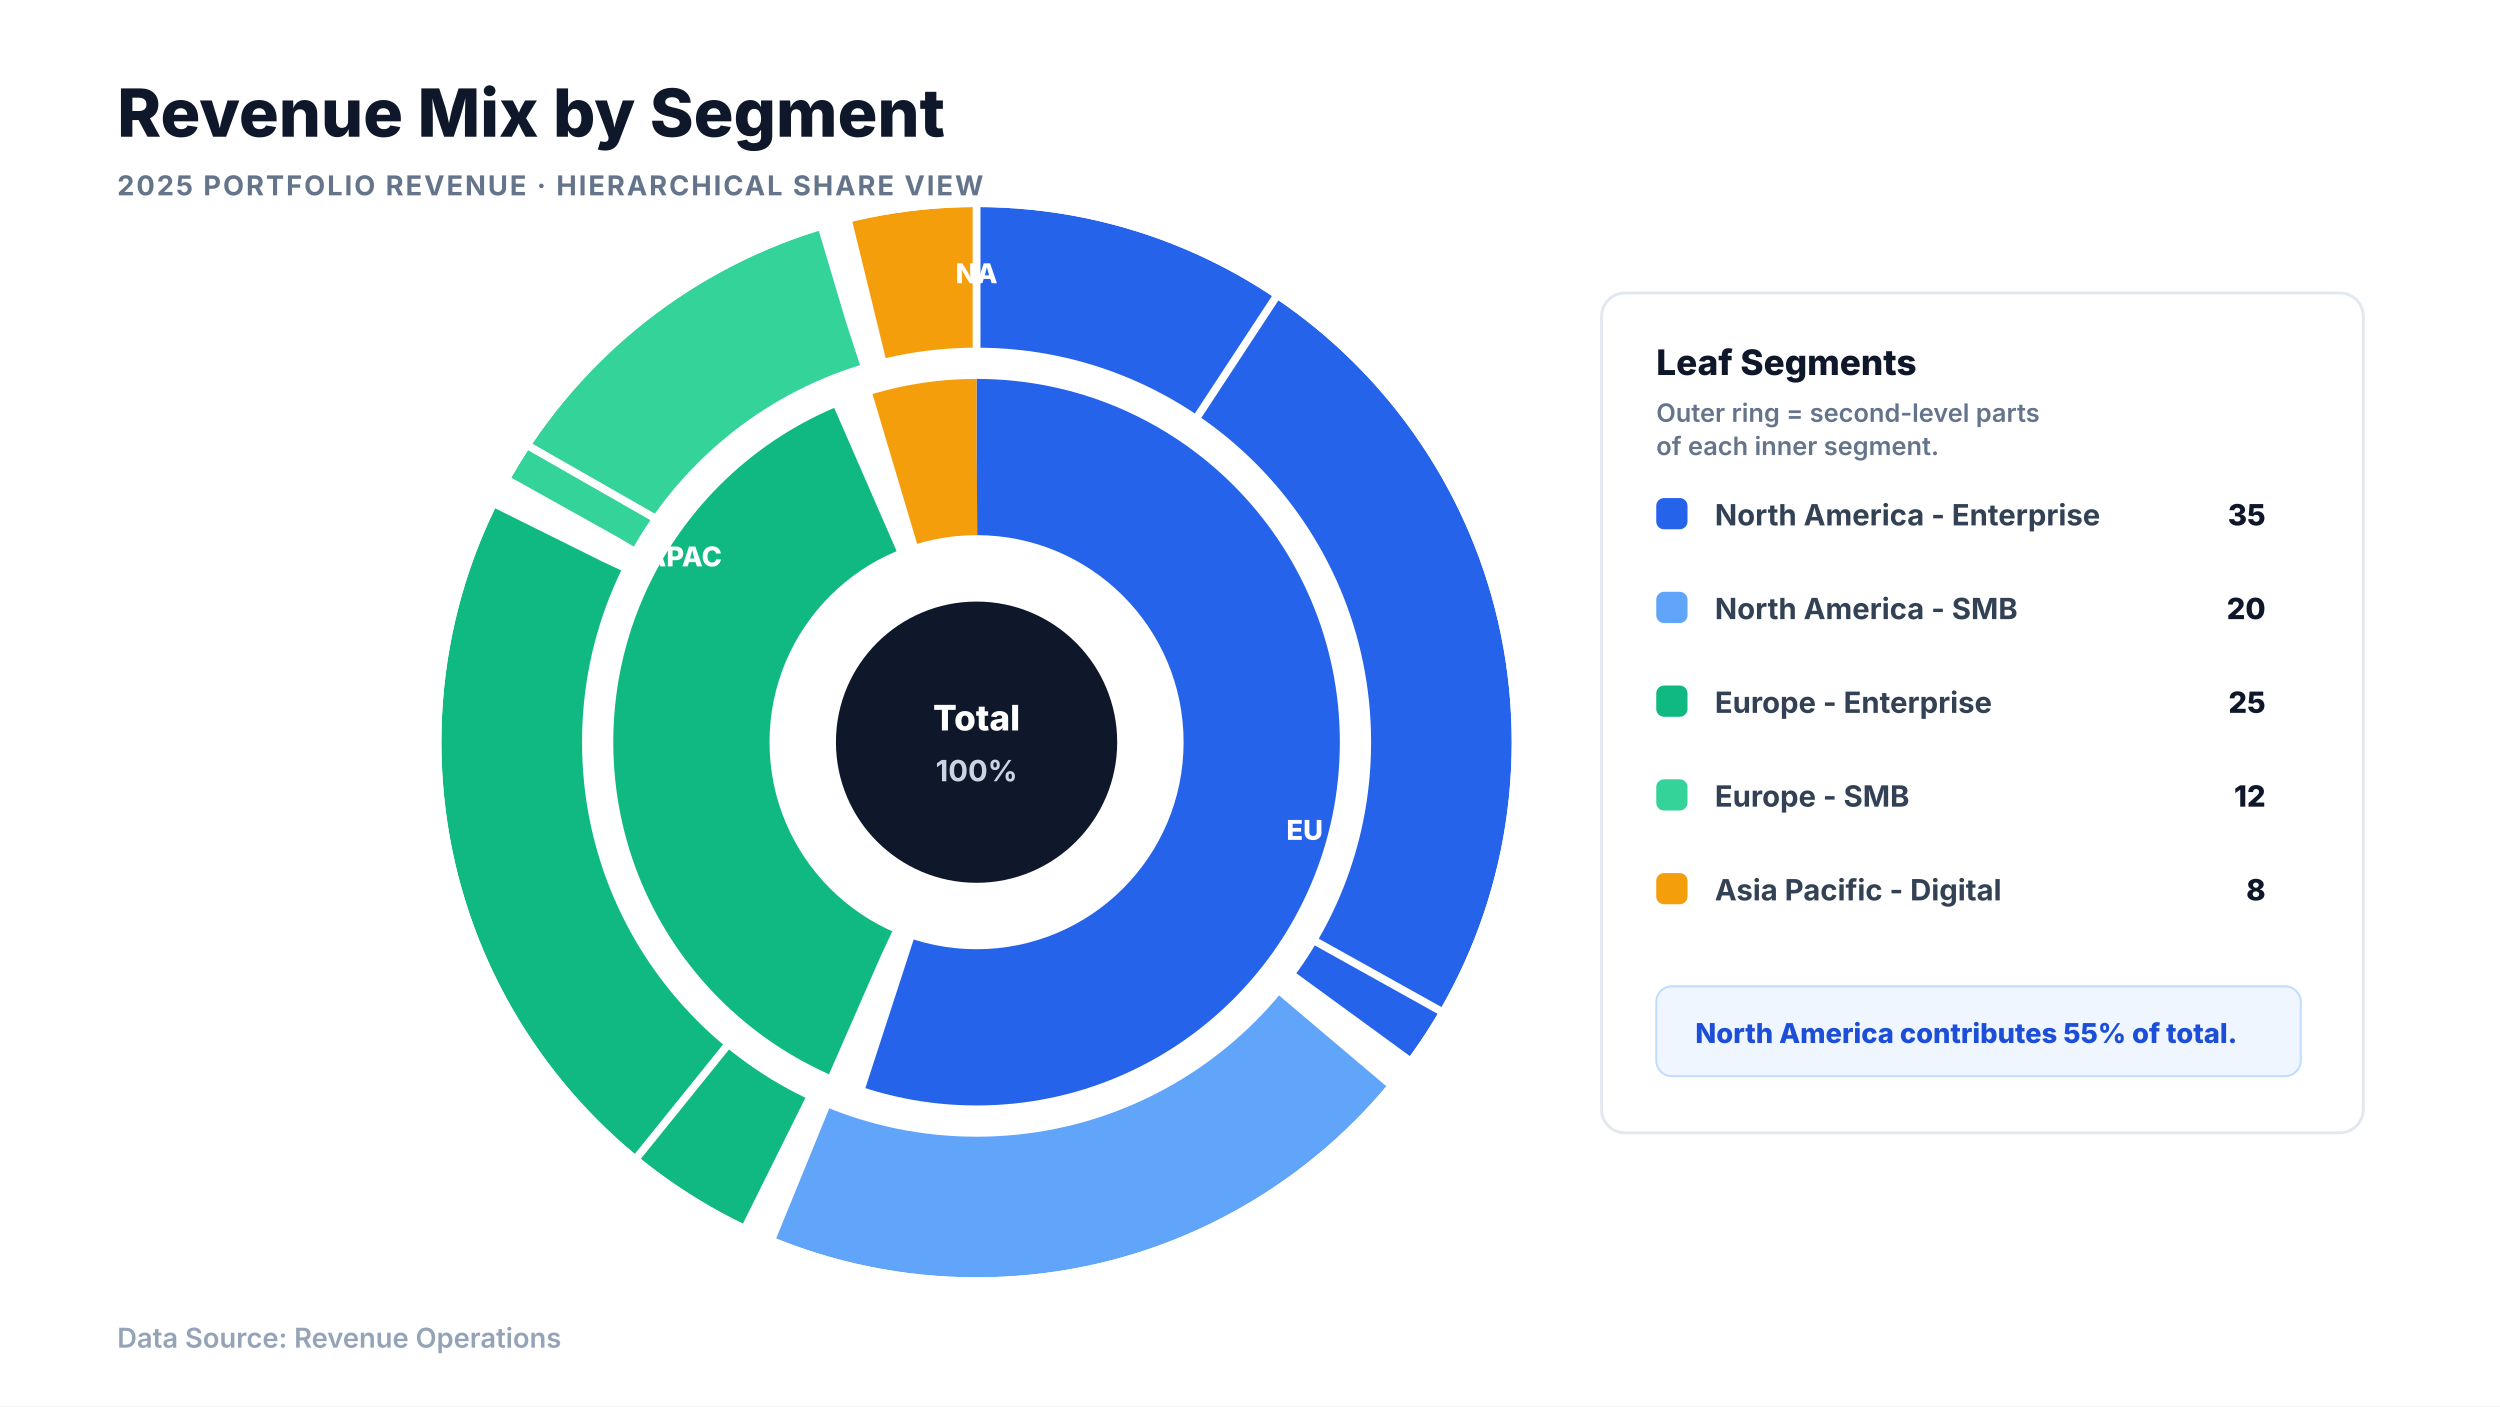
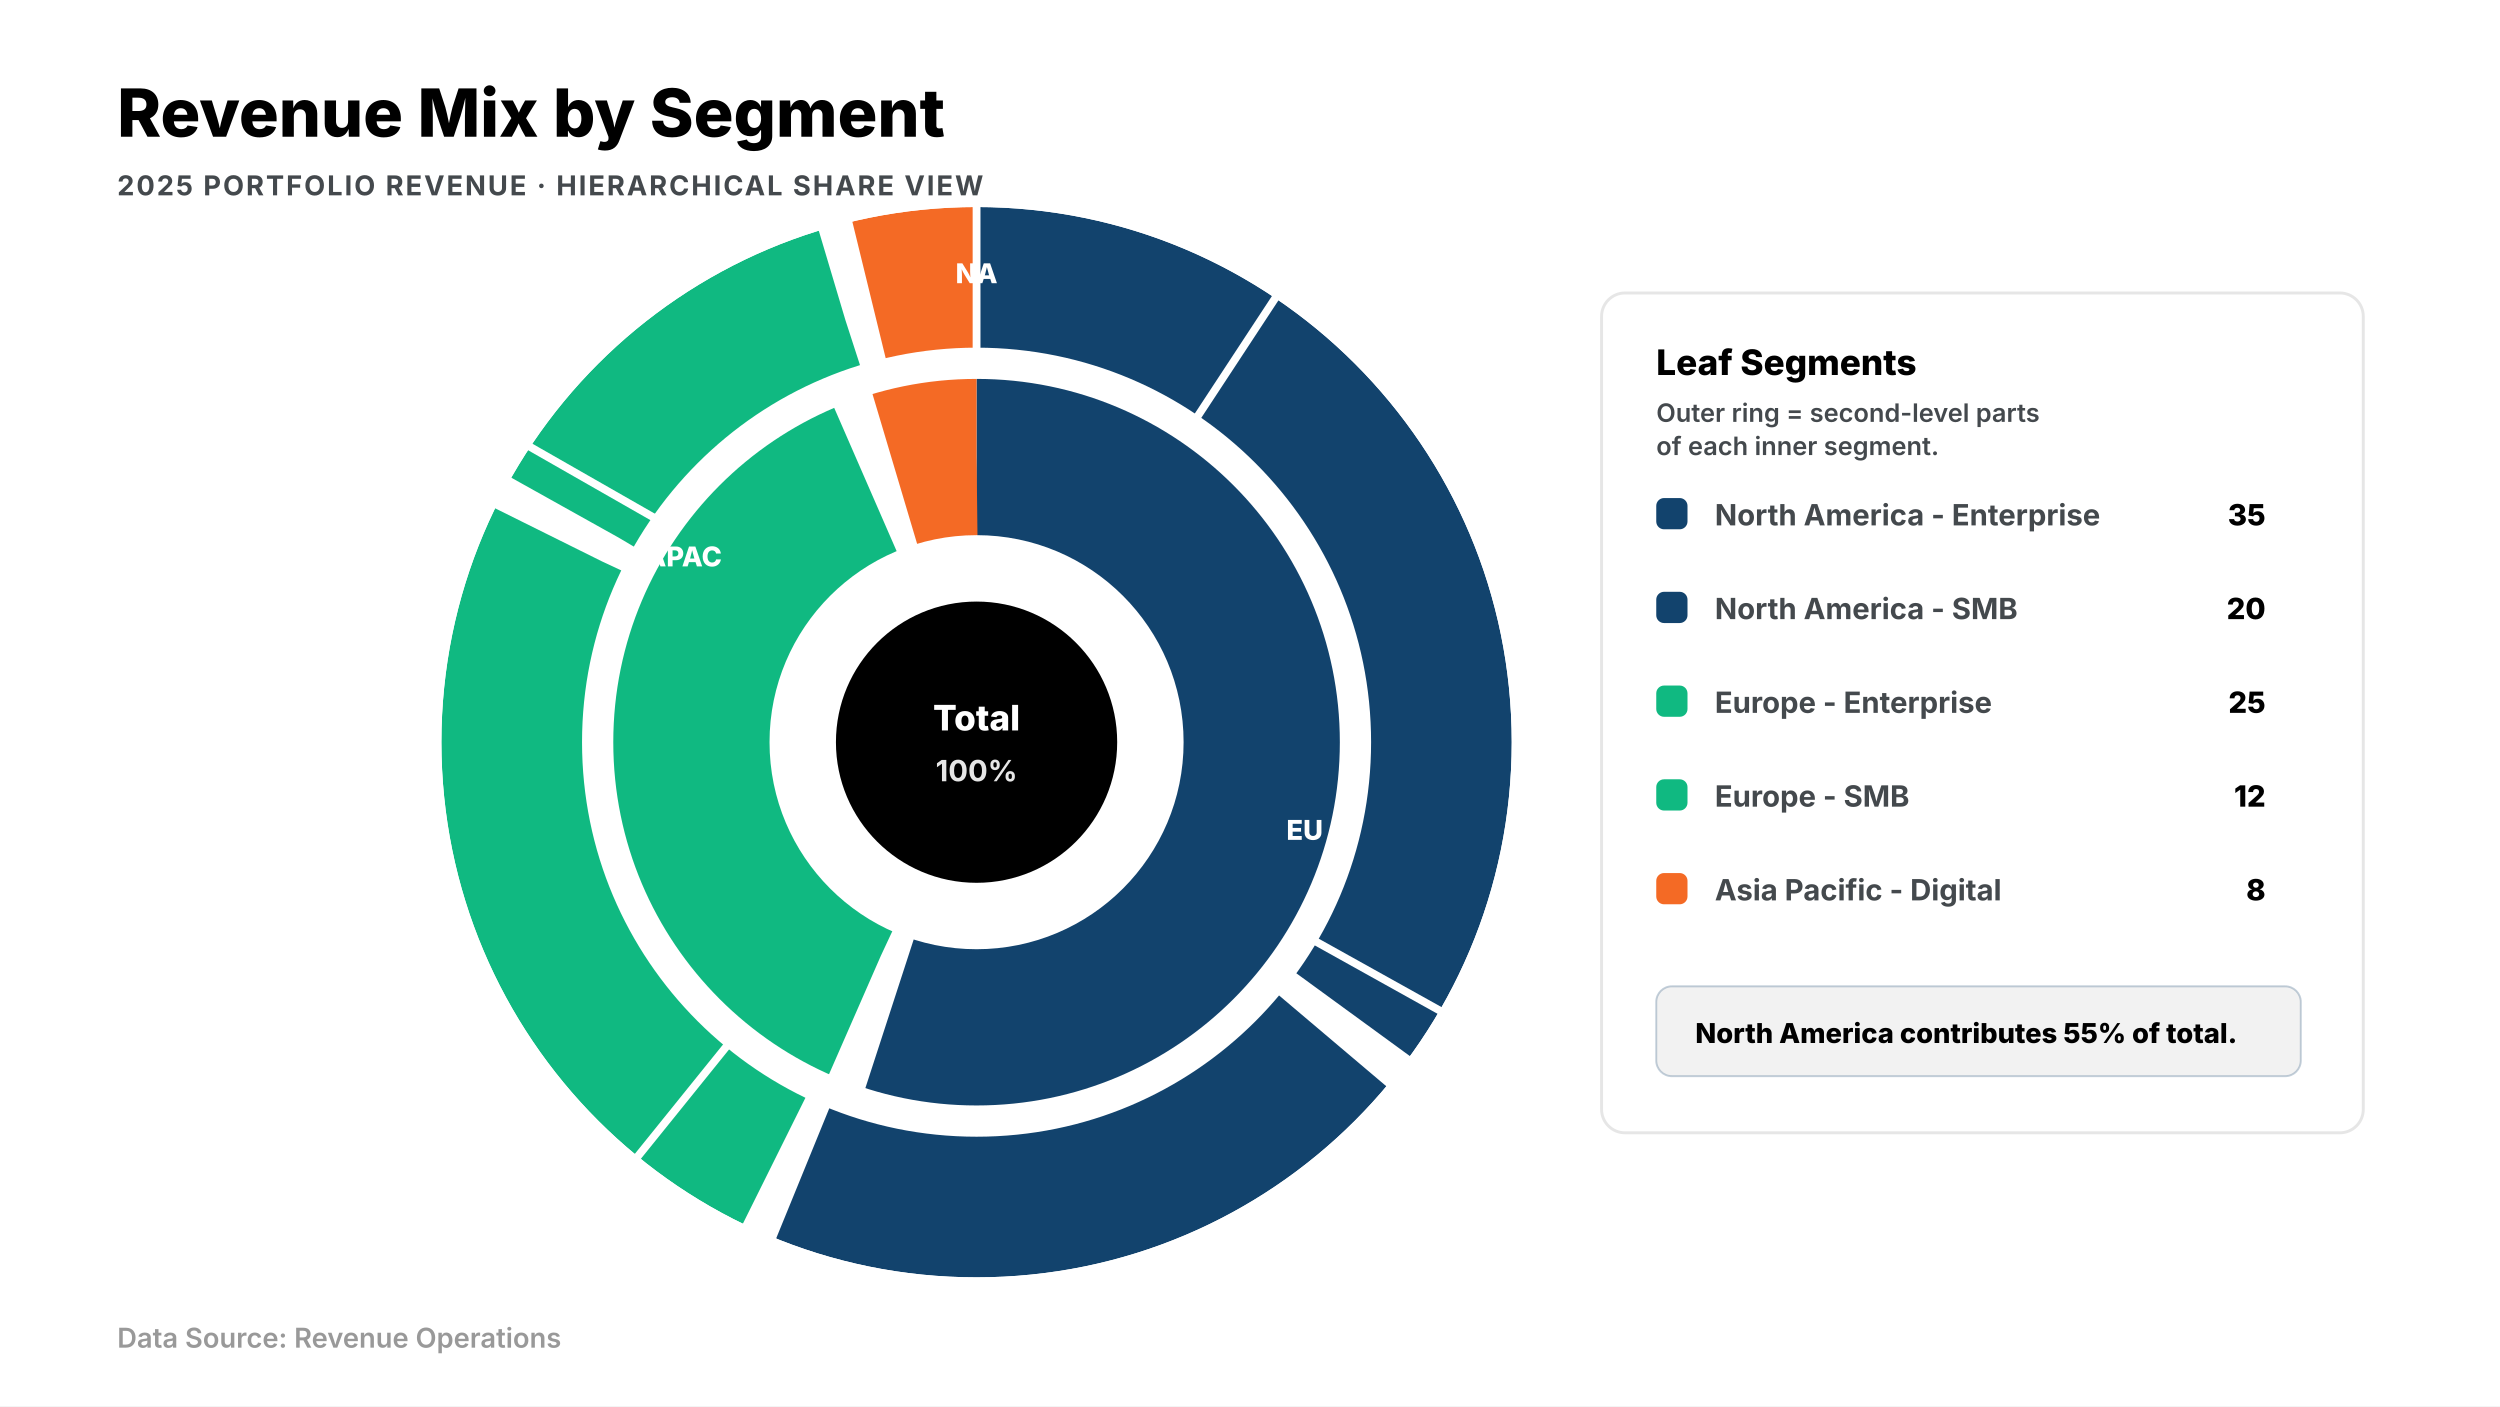
<svg xmlns="http://www.w3.org/2000/svg" viewBox="0 0 1280 720" width="1280" height="720" font-family="-apple-system, BlinkMacSystemFont, 'Segoe UI', sans-serif" font-size="12">
  <rect width="1280" height="720" fill="#FFFFFF" />
  <g id="header">
-     <text x="60" y="70" font-size="34" font-weight="800" fill="#0F172A">
+     <text x="60" y="70" font-size="34" font-weight="800" fill="#000000">
      <tspan>Revenue Mix by Segment</tspan>
    </text>
-     <text x="60" y="100" font-size="14" font-weight="700" fill="#64748B" letter-spacing="1">
+     <text x="60" y="100" font-size="14" font-weight="700" fill="#44494D" letter-spacing="1">
      <tspan>2025 PORTFOLIO REVENUE · HIERARCHICAL SHARE VIEW</tspan>
    </text>
  </g>
-   <g id="sunburst_chart">
+   <g id="sunburst_chart" data-viettel-blue-scope="chart">
    <g id="chartArea">
      <circle cx="500" cy="380" r="276" fill="#FFFFFF" />
-       <circle cx="500" cy="380" r="72" fill="#0F172A" />
+       <circle cx="500" cy="380" r="72" fill="#000000" />
      <text x="500" y="374" font-size="18" font-weight="800" fill="#FFFFFF" text-anchor="middle">
        <tspan>Total</tspan>
      </text>
-       <text x="500" y="400" font-size="15" font-weight="700" fill="#CBD5E1" text-anchor="middle">
+       <text x="500" y="400" font-size="15" font-weight="700" fill="#E6E6E6" text-anchor="middle">
        <tspan>100%</tspan>
      </text>
-       <circle cx="500" cy="380" r="146" fill="none" stroke="#2563EB" stroke-width="82" stroke-dasharray="504 917" stroke-dashoffset="0" transform="rotate(-90 500 380)" />
+       <circle cx="500" cy="380" r="146" fill="none" stroke="#12436D" stroke-width="82" stroke-dasharray="504 917" stroke-dashoffset="0" transform="rotate(-90 500 380)" />
      <circle cx="500" cy="380" r="146" fill="none" stroke="#10B981" stroke-width="82" stroke-dasharray="339 917" stroke-dashoffset="-520" transform="rotate(-90 500 380)" />
-       <circle cx="500" cy="380" r="146" fill="none" stroke="#F59E0B" stroke-width="82" stroke-dasharray="73 917" stroke-dashoffset="-875" transform="rotate(-90 500 380)" />
-       <circle cx="500" cy="380" r="238" fill="none" stroke="#2563EB" stroke-width="72" stroke-dasharray="523 1495" stroke-dashoffset="0" transform="rotate(-90 500 380)" />
-       <circle cx="500" cy="380" r="238" fill="none" stroke="#60A5FA" stroke-width="72" stroke-dasharray="299 1495" stroke-dashoffset="-540" transform="rotate(-90 500 380)" />
+       <circle cx="500" cy="380" r="146" fill="none" stroke="#F46A25" stroke-width="82" stroke-dasharray="73 917" stroke-dashoffset="-875" transform="rotate(-90 500 380)" />
+       <circle cx="500" cy="380" r="238" fill="none" stroke="#12436D" stroke-width="72" stroke-dasharray="523 1495" stroke-dashoffset="0" transform="rotate(-90 500 380)" />
+       <circle cx="500" cy="380" r="238" fill="none" stroke="#12436D" stroke-width="72" stroke-dasharray="299 1495" stroke-dashoffset="-540" transform="rotate(-90 500 380)" />
      <circle cx="500" cy="380" r="238" fill="none" stroke="#10B981" stroke-width="72" stroke-dasharray="374 1495" stroke-dashoffset="-855" transform="rotate(-90 500 380)" />
-       <circle cx="500" cy="380" r="238" fill="none" stroke="#34D399" stroke-width="72" stroke-dasharray="179 1495" stroke-dashoffset="-1245" transform="rotate(-90 500 380)" />
-       <circle cx="500" cy="380" r="238" fill="none" stroke="#F59E0B" stroke-width="72" stroke-dasharray="120 1495" stroke-dashoffset="-1440" transform="rotate(-90 500 380)" />
+       <circle cx="500" cy="380" r="238" fill="none" stroke="#10B981" stroke-width="72" stroke-dasharray="179 1495" stroke-dashoffset="-1245" transform="rotate(-90 500 380)" />
+       <circle cx="500" cy="380" r="238" fill="none" stroke="#F46A25" stroke-width="72" stroke-dasharray="120 1495" stroke-dashoffset="-1440" transform="rotate(-90 500 380)" />
      <circle cx="500" cy="380" r="104" fill="none" stroke="#FFFFFF" stroke-width="4" />
      <circle cx="500" cy="380" r="188" fill="none" stroke="#FFFFFF" stroke-width="4" />
      <circle cx="500" cy="380" r="276" fill="none" stroke="#FFFFFF" stroke-width="4" />
      <line x1="500" y1="104" x2="500" y2="184" stroke="#FFFFFF" stroke-width="4" />
      <line x1="654" y1="151" x2="610" y2="218" stroke="#FFFFFF" stroke-width="4" />
      <line x1="740" y1="519" x2="670" y2="480" stroke="#FFFFFF" stroke-width="4" />
      <line x1="325" y1="594" x2="375" y2="532" stroke="#FFFFFF" stroke-width="4" />
      <line x1="270" y1="228" x2="340" y2="268" stroke="#FFFFFF" stroke-width="4" />
      <text x="500" y="145" font-size="14" font-weight="800" fill="#FFFFFF" text-anchor="middle">
        <tspan>NA</tspan>
      </text>
      <text x="668" y="430" font-size="14" font-weight="800" fill="#FFFFFF" text-anchor="middle">
        <tspan>EU</tspan>
      </text>
      <text x="350" y="290" font-size="14" font-weight="800" fill="#FFFFFF" text-anchor="middle">
        <tspan>APAC</tspan>
      </text>
    </g>
  </g>
-   <g id="legend" transform="translate(820, 150)">
-     <rect x="0" y="0" width="390" height="430" rx="12" fill="#FFFFFF" stroke="#E2E8F0" stroke-width="1.5" />
-     <text x="28" y="42" font-size="18" font-weight="800" fill="#0F172A">
+   <g id="legend" transform="translate(820, 150)" data-viettel-blue-scope="chart">
+     <rect x="0" y="0" width="390" height="430" rx="12" fill="#FFFFFF" stroke="#E6E6E6" stroke-width="1.5" />
+     <text x="28" y="42" font-size="18" font-weight="800" fill="#000000">
      <tspan>Leaf Segments</tspan>
    </text>
-     <text x="28" y="66" font-size="13" font-weight="600" fill="#64748B">Outer ring = second-level parts<tspan x="28" dy="17">of each inner segment.</tspan>
+     <text x="28" y="66" font-size="13" font-weight="600" fill="#44494D">Outer ring = second-level parts<tspan x="28" dy="17">of each inner segment.</tspan>
    </text>
-     <rect x="28" y="105" width="16" height="16" rx="4" fill="#2563EB" />
-     <text x="58" y="119" font-size="15" font-weight="700" fill="#334155">
+     <rect x="28" y="105" width="16" height="16" rx="4" fill="#12436D" />
+     <text x="58" y="119" font-size="15" font-weight="700" fill="#44494D">
      <tspan>North America - Enterprise</tspan>
    </text>
-     <text x="340" y="119" font-size="15" font-weight="800" fill="#0F172A" text-anchor="end">
+     <text x="340" y="119" font-size="15" font-weight="800" fill="#000000" text-anchor="end">
      <tspan>35</tspan>
    </text>
-     <rect x="28" y="153" width="16" height="16" rx="4" fill="#60A5FA" />
-     <text x="58" y="167" font-size="15" font-weight="700" fill="#334155">
+     <rect x="28" y="153" width="16" height="16" rx="4" fill="#12436D" />
+     <text x="58" y="167" font-size="15" font-weight="700" fill="#44494D">
      <tspan>North America - SMB</tspan>
    </text>
-     <text x="340" y="167" font-size="15" font-weight="800" fill="#0F172A" text-anchor="end">
+     <text x="340" y="167" font-size="15" font-weight="800" fill="#000000" text-anchor="end">
      <tspan>20</tspan>
    </text>
    <rect x="28" y="201" width="16" height="16" rx="4" fill="#10B981" />
-     <text x="58" y="215" font-size="15" font-weight="700" fill="#334155">
+     <text x="58" y="215" font-size="15" font-weight="700" fill="#44494D">
      <tspan>Europe - Enterprise</tspan>
    </text>
-     <text x="340" y="215" font-size="15" font-weight="800" fill="#0F172A" text-anchor="end">
+     <text x="340" y="215" font-size="15" font-weight="800" fill="#000000" text-anchor="end">
      <tspan>25</tspan>
    </text>
-     <rect x="28" y="249" width="16" height="16" rx="4" fill="#34D399" />
-     <text x="58" y="263" font-size="15" font-weight="700" fill="#334155">
+     <rect x="28" y="249" width="16" height="16" rx="4" fill="#10B981" />
+     <text x="58" y="263" font-size="15" font-weight="700" fill="#44494D">
      <tspan>Europe - SMB</tspan>
    </text>
-     <text x="340" y="263" font-size="15" font-weight="800" fill="#0F172A" text-anchor="end">
+     <text x="340" y="263" font-size="15" font-weight="800" fill="#000000" text-anchor="end">
      <tspan>12</tspan>
    </text>
-     <rect x="28" y="297" width="16" height="16" rx="4" fill="#F59E0B" />
-     <text x="58" y="311" font-size="15" font-weight="700" fill="#334155">
+     <rect x="28" y="297" width="16" height="16" rx="4" fill="#F46A25" />
+     <text x="58" y="311" font-size="15" font-weight="700" fill="#44494D">
      <tspan>Asia Pacific - Digital</tspan>
    </text>
-     <text x="340" y="311" font-size="15" font-weight="800" fill="#0F172A" text-anchor="end">
+     <text x="340" y="311" font-size="15" font-weight="800" fill="#000000" text-anchor="end">
      <tspan>8</tspan>
    </text>
-     <rect x="28" y="355" width="330" height="46" rx="8" fill="#EFF6FF" stroke="#BFDBFE" />
-     <text x="48" y="384" font-size="14" font-weight="800" fill="#1D4ED8">
+     <rect x="28" y="355" width="330" height="46" rx="8" fill="#F2F2F2" stroke="#12436D" stroke-opacity="0.25" />
+     <text x="48" y="384" font-size="14" font-weight="800" fill="#000000">
      <tspan>North America contributes 55% of total.</tspan>
    </text>
  </g>
  <g id="source">
-     <text x="60" y="690" font-size="14" font-weight="600" fill="#94A3B8">
+     <text x="60" y="690" font-size="14" font-weight="600" fill="#999999">
      <tspan>Data Source: Revenue Operations</tspan>
    </text>
  </g>
</svg>
